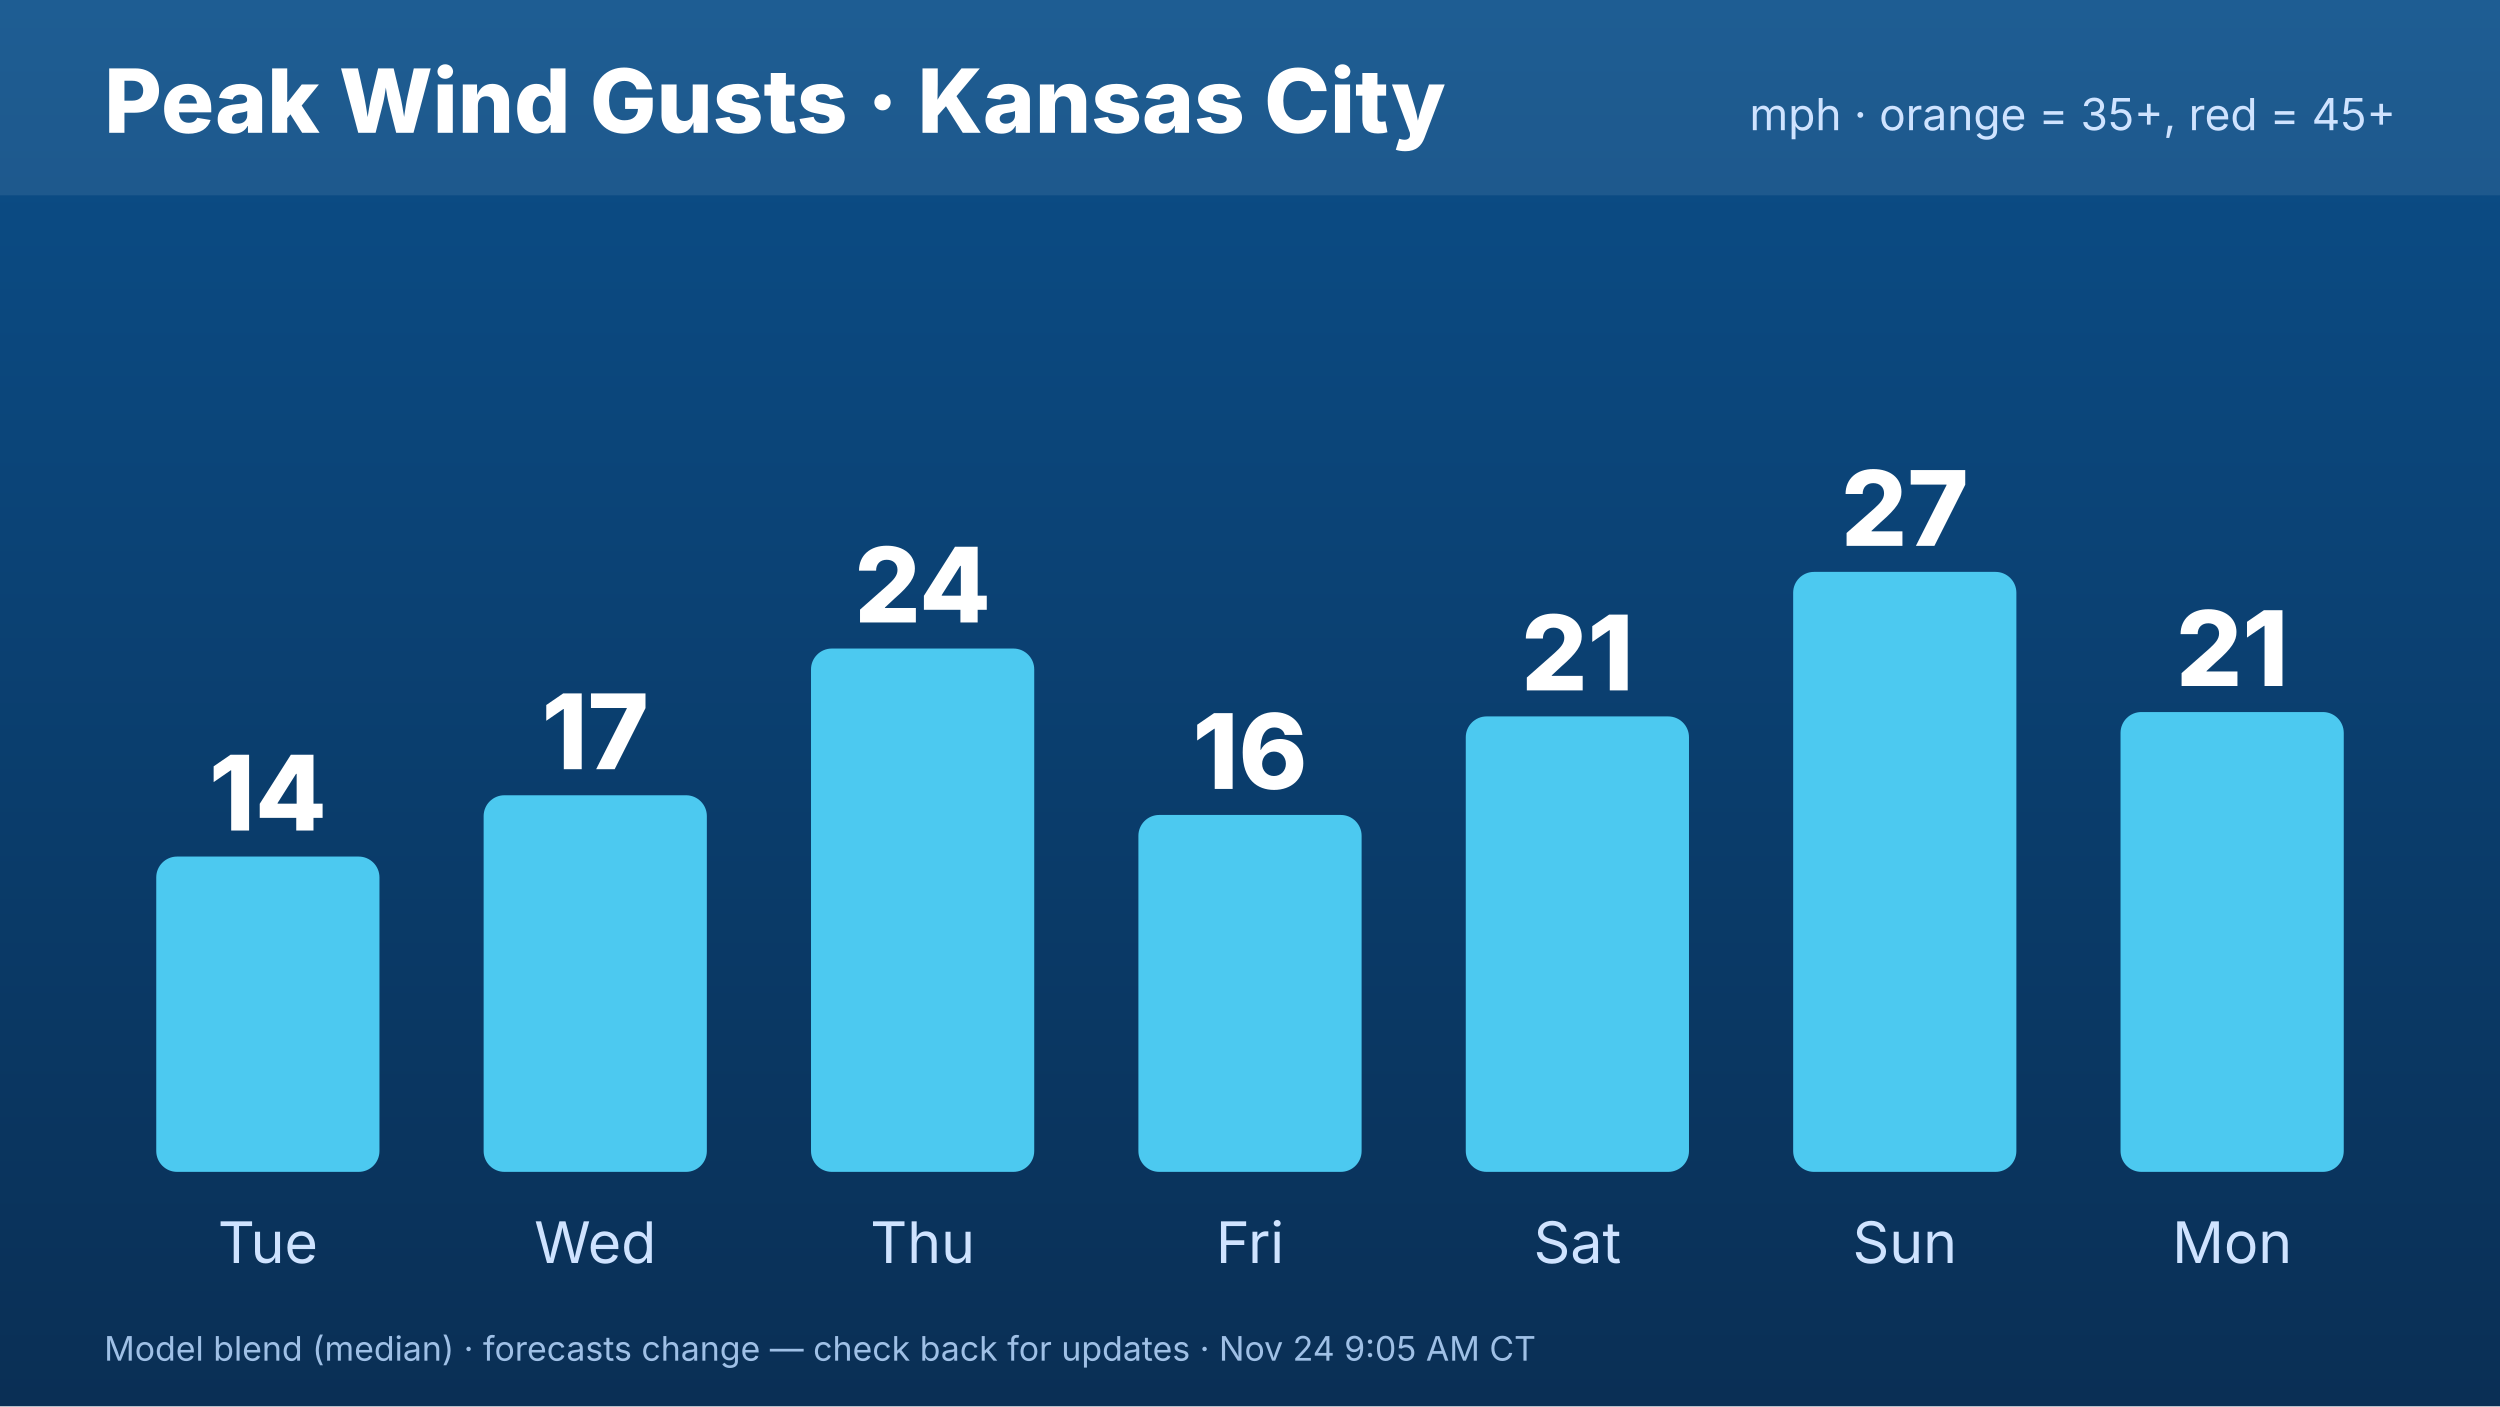
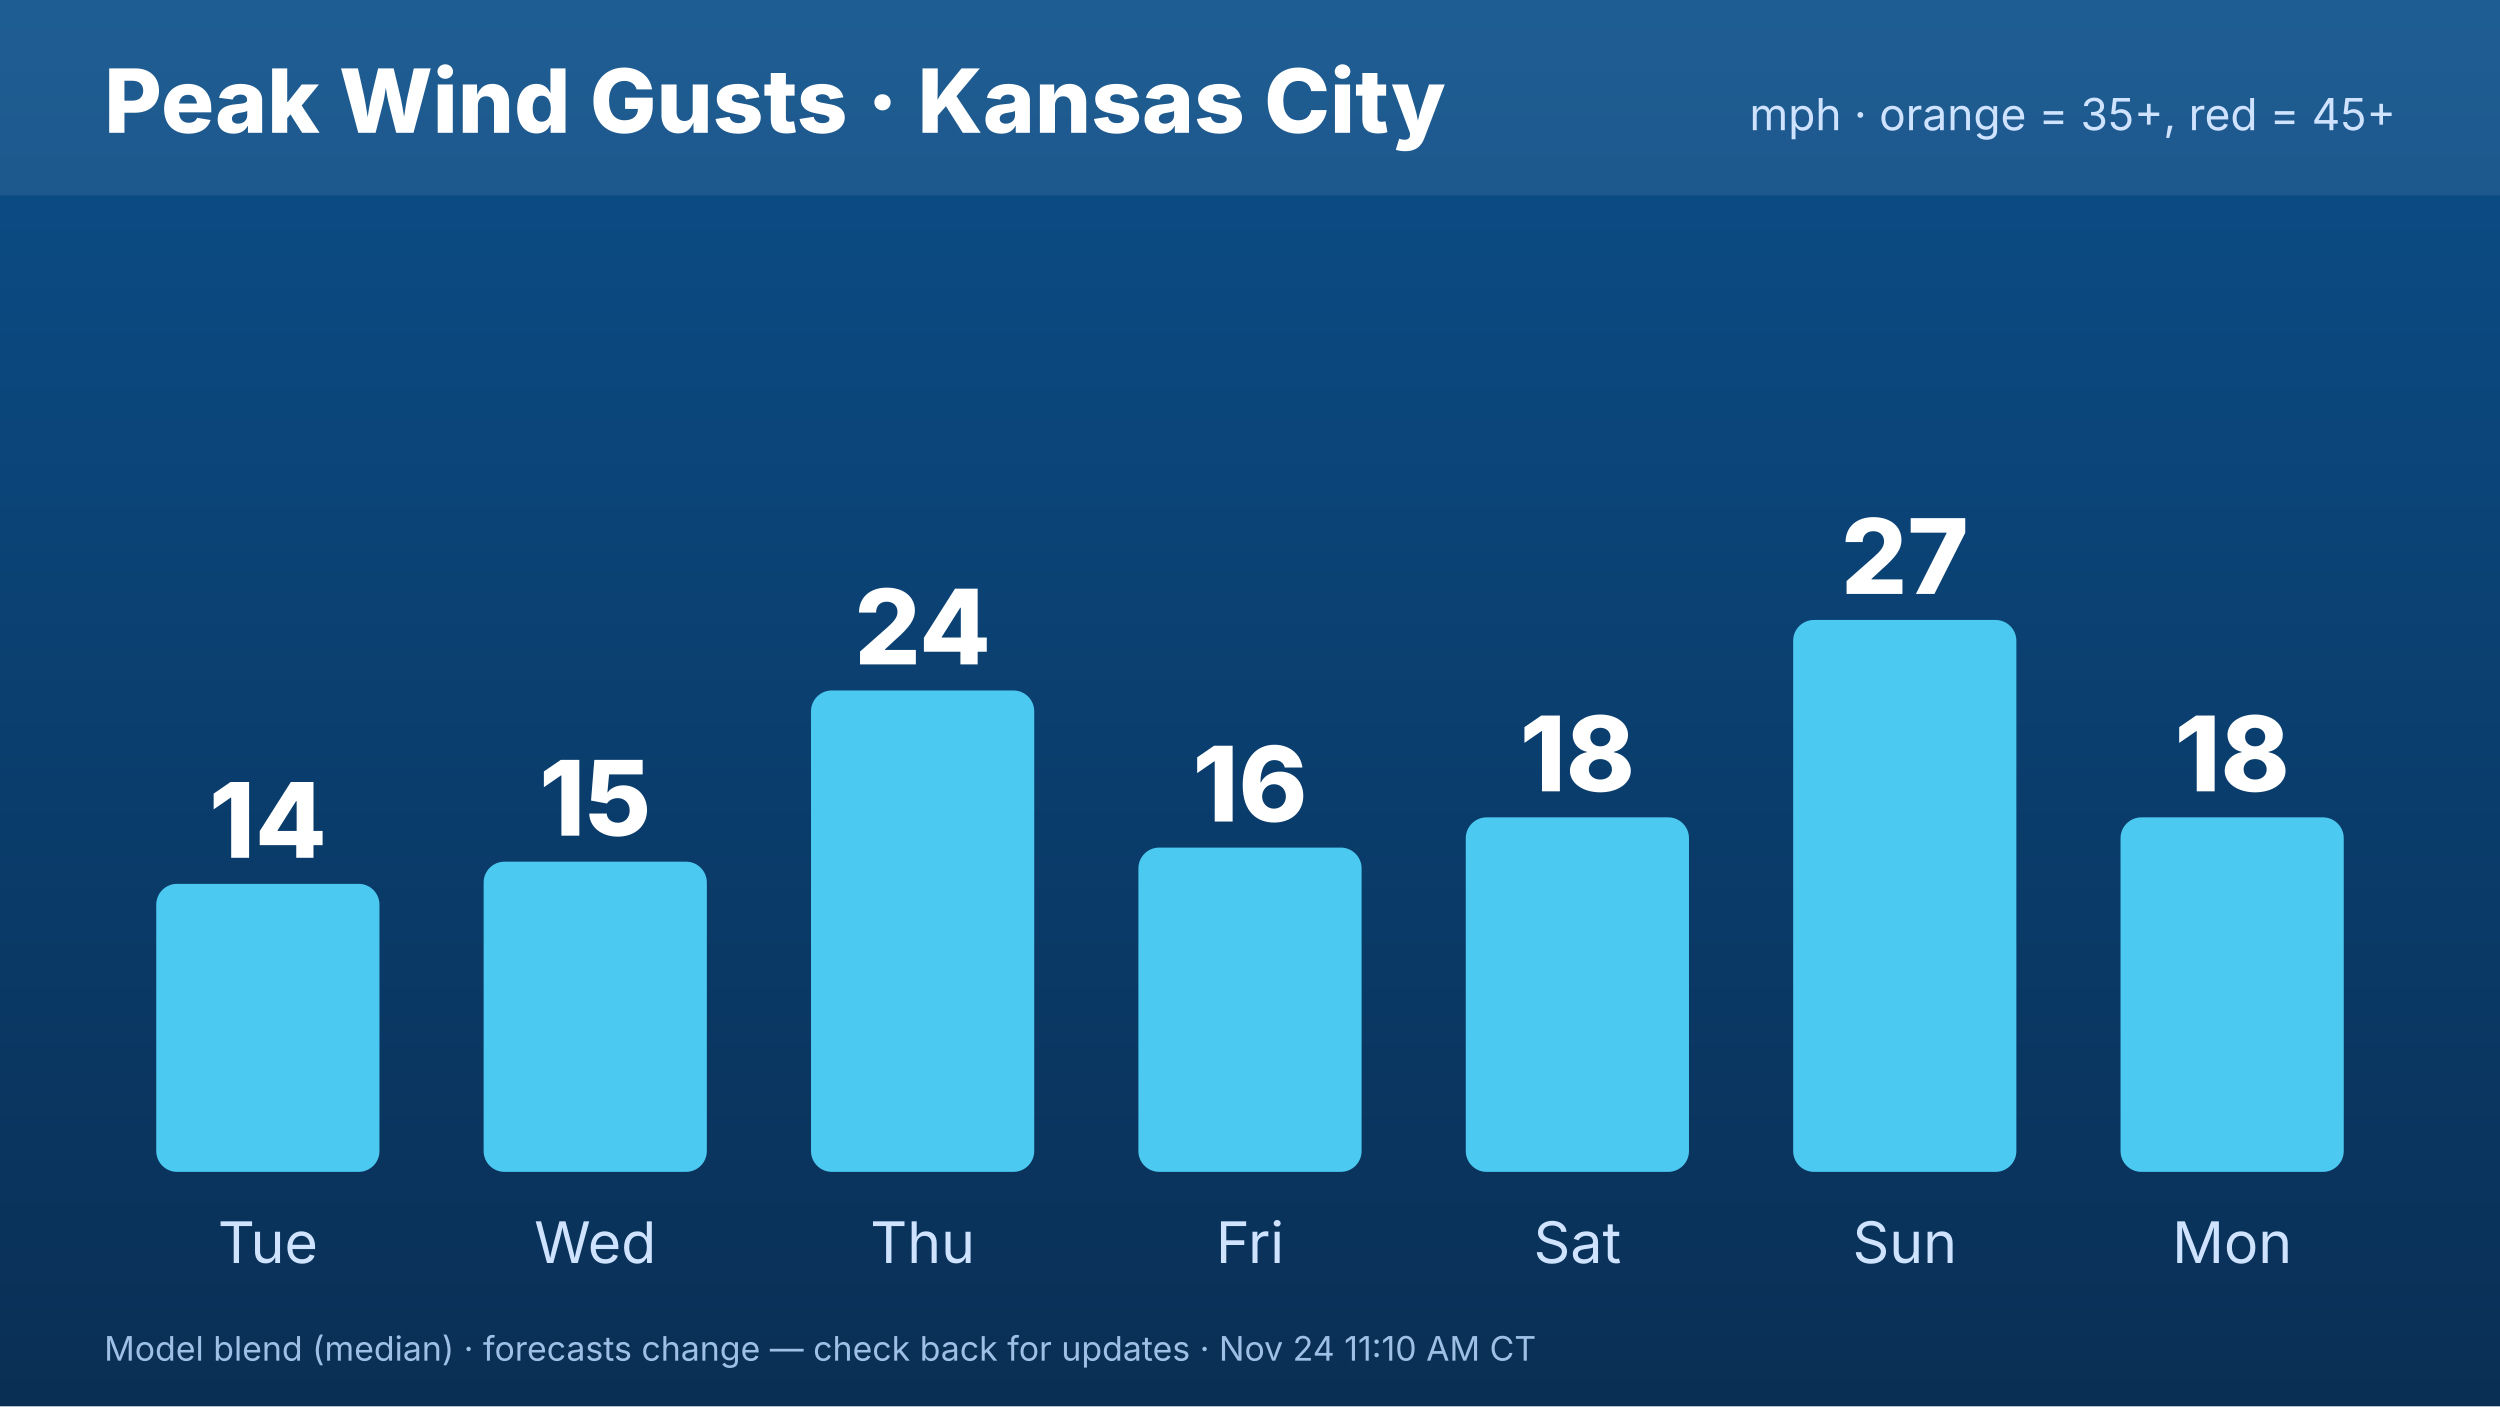
<svg xmlns="http://www.w3.org/2000/svg" width="1920" height="1080" viewBox="0 0 1920 1080" font-family="Inter,Helvetica,Arial,sans-serif">
  <defs>
    <linearGradient id="bg" x1="0" y1="0" x2="0" y2="1">
      <stop offset="0" stop-color="#0b4f8a" />
      <stop offset="1" stop-color="#0a2f55" />
    </linearGradient>
  </defs>
  <rect width="1920" height="1080" fill="url(#bg)" />
  <rect x="0" y="0" width="1920" height="150" fill="#ffffff" opacity=".08" />
  <text x="80" y="102" font-size="68" font-weight="800" fill="#fff">Peak Wind Gusts · Kansas City</text>
  <text x="1840" y="100" font-size="34" fill="#cfe3ff" text-anchor="end">mph · orange = 35+, red = 45+</text>
-   <rect x="120.0" y="657.838" width="171.429" height="242.162" rx="16" fill="#4cc9f0" />
-   <text x="205.714" y="637.838" font-size="80" font-weight="800" fill="#fff" text-anchor="middle">14</text>
+   <rect x="120.0" y="678.785" width="171.429" height="221.215" rx="16" fill="#4cc9f0" />
+   <text x="205.714" y="658.785" font-size="80" font-weight="800" fill="#fff" text-anchor="middle">14</text>
  <text x="205.714" y="970" font-size="44" fill="#cfe3ff" text-anchor="middle">Tue</text>
-   <rect x="371.429" y="610.751" width="171.429" height="289.249" rx="16" fill="#4cc9f0" />
-   <text x="457.143" y="590.751" font-size="80" font-weight="800" fill="#fff" text-anchor="middle">17</text>
+   <rect x="371.429" y="661.768" width="171.429" height="238.232" rx="16" fill="#4cc9f0" />
+   <text x="457.143" y="641.768" font-size="80" font-weight="800" fill="#fff" text-anchor="middle">15</text>
  <text x="457.143" y="970" font-size="44" fill="#cfe3ff" text-anchor="middle">Wed</text>
-   <rect x="622.857" y="498.078" width="171.429" height="401.922" rx="16" fill="#4cc9f0" />
-   <text x="708.571" y="478.078" font-size="80" font-weight="800" fill="#fff" text-anchor="middle">24</text>
+   <rect x="622.857" y="530.276" width="171.429" height="369.724" rx="16" fill="#4cc9f0" />
+   <text x="708.571" y="510.276" font-size="80" font-weight="800" fill="#fff" text-anchor="middle">24</text>
  <text x="708.571" y="970" font-size="44" fill="#cfe3ff" text-anchor="middle">Thu</text>
-   <rect x="874.286" y="625.886" width="171.429" height="274.114" rx="16" fill="#4cc9f0" />
-   <text x="960" y="605.886" font-size="80" font-weight="800" fill="#fff" text-anchor="middle">16</text>
+   <rect x="874.286" y="650.939" width="171.429" height="249.061" rx="16" fill="#4cc9f0" />
+   <text x="960" y="630.939" font-size="80" font-weight="800" fill="#fff" text-anchor="middle">16</text>
  <text x="960" y="970" font-size="44" fill="#cfe3ff" text-anchor="middle">Fri</text>
-   <rect x="1125.714" y="550.21" width="171.429" height="349.79" rx="16" fill="#4cc9f0" />
-   <text x="1211.429" y="530.21" font-size="80" font-weight="800" fill="#fff" text-anchor="middle">21</text>
+   <rect x="1125.714" y="627.735" width="171.429" height="272.265" rx="16" fill="#4cc9f0" />
+   <text x="1211.429" y="607.735" font-size="80" font-weight="800" fill="#fff" text-anchor="middle">18</text>
  <text x="1211.429" y="970" font-size="44" fill="#cfe3ff" text-anchor="middle">Sat</text>
-   <rect x="1377.143" y="439.219" width="171.429" height="460.781" rx="16" fill="#4cc9f0" />
-   <text x="1462.857" y="419.219" font-size="80" font-weight="800" fill="#fff" text-anchor="middle">27</text>
+   <rect x="1377.143" y="476.133" width="171.429" height="423.867" rx="16" fill="#4cc9f0" />
+   <text x="1462.857" y="456.133" font-size="80" font-weight="800" fill="#fff" text-anchor="middle">27</text>
  <text x="1462.857" y="970" font-size="44" fill="#cfe3ff" text-anchor="middle">Sun</text>
-   <rect x="1628.571" y="546.847" width="171.429" height="353.153" rx="16" fill="#4cc9f0" />
-   <text x="1714.286" y="526.847" font-size="80" font-weight="800" fill="#fff" text-anchor="middle">21</text>
+   <rect x="1628.571" y="627.735" width="171.429" height="272.265" rx="16" fill="#4cc9f0" />
+   <text x="1714.286" y="607.735" font-size="80" font-weight="800" fill="#fff" text-anchor="middle">18</text>
  <text x="1714.286" y="970" font-size="44" fill="#cfe3ff" text-anchor="middle">Mon</text>
-   <text x="80" y="1045" font-size="26" fill="#9fc0e6">Model blend (median) · forecasts change — check back for updates · Nov 24 9:05 AM CT</text>
+   <text x="80" y="1045" font-size="26" fill="#9fc0e6">Model blend (median) · forecasts change — check back for updates · Nov 24 11:10 AM CT</text>
</svg>
